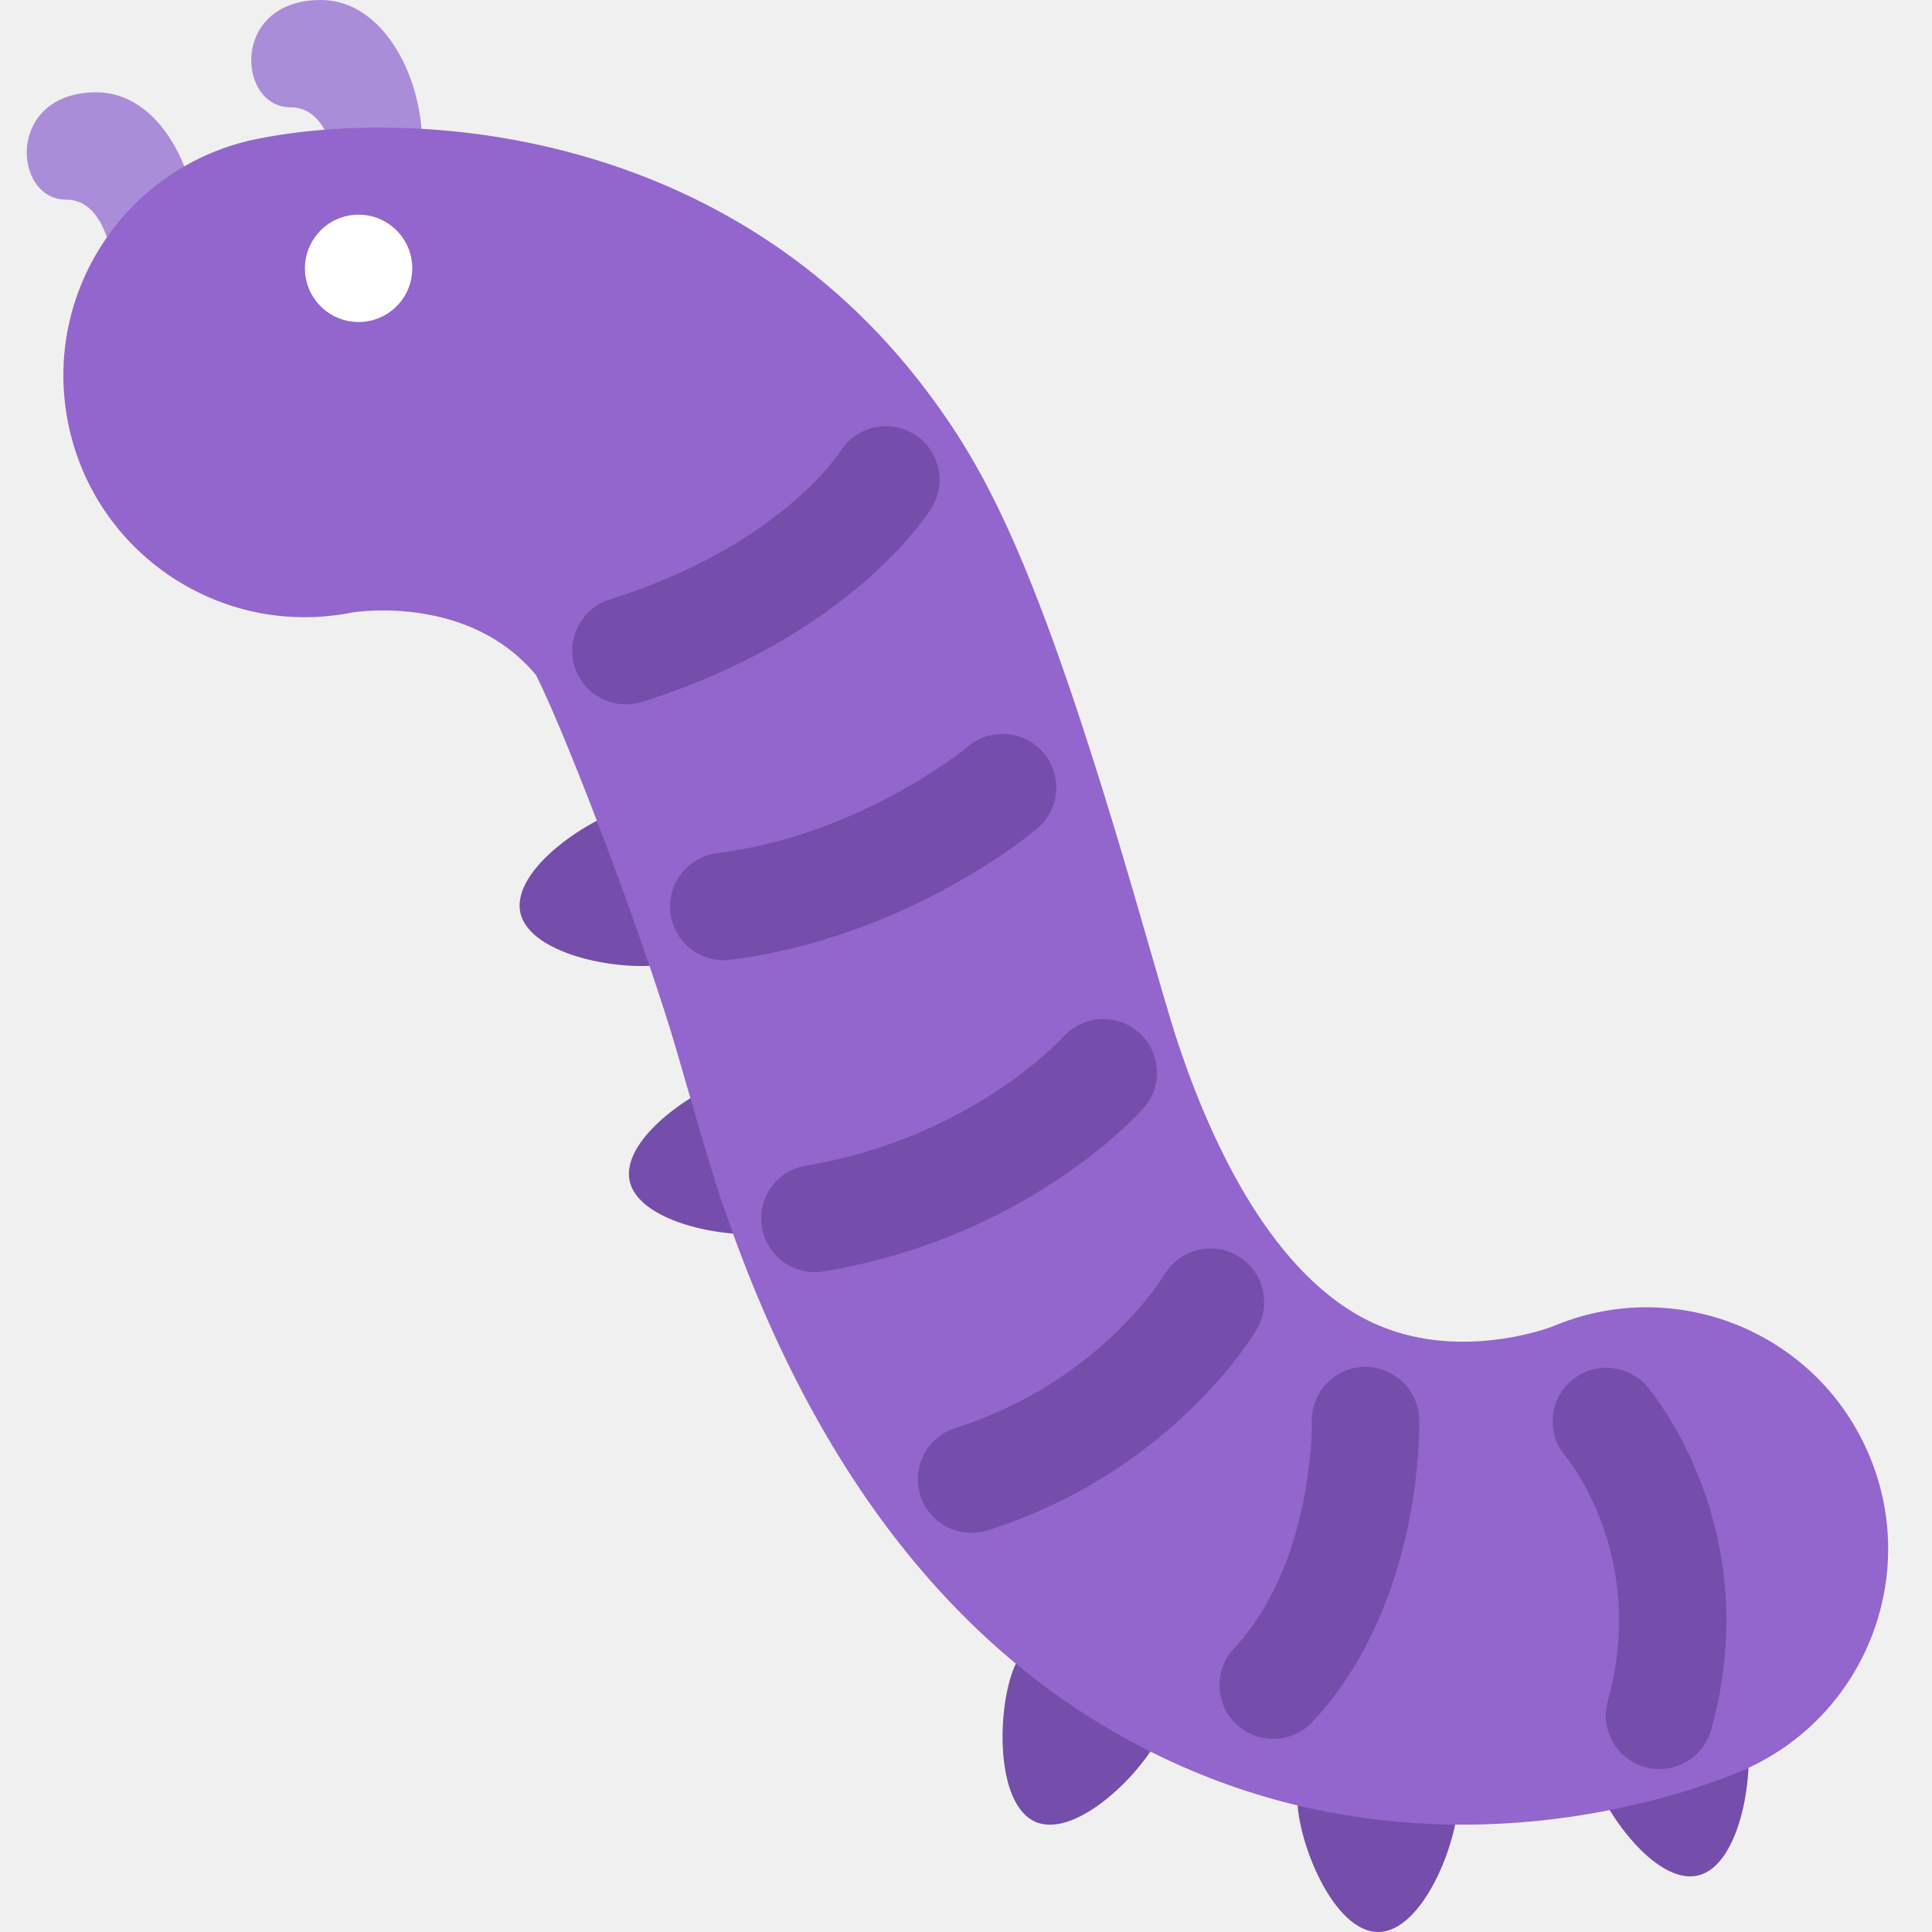
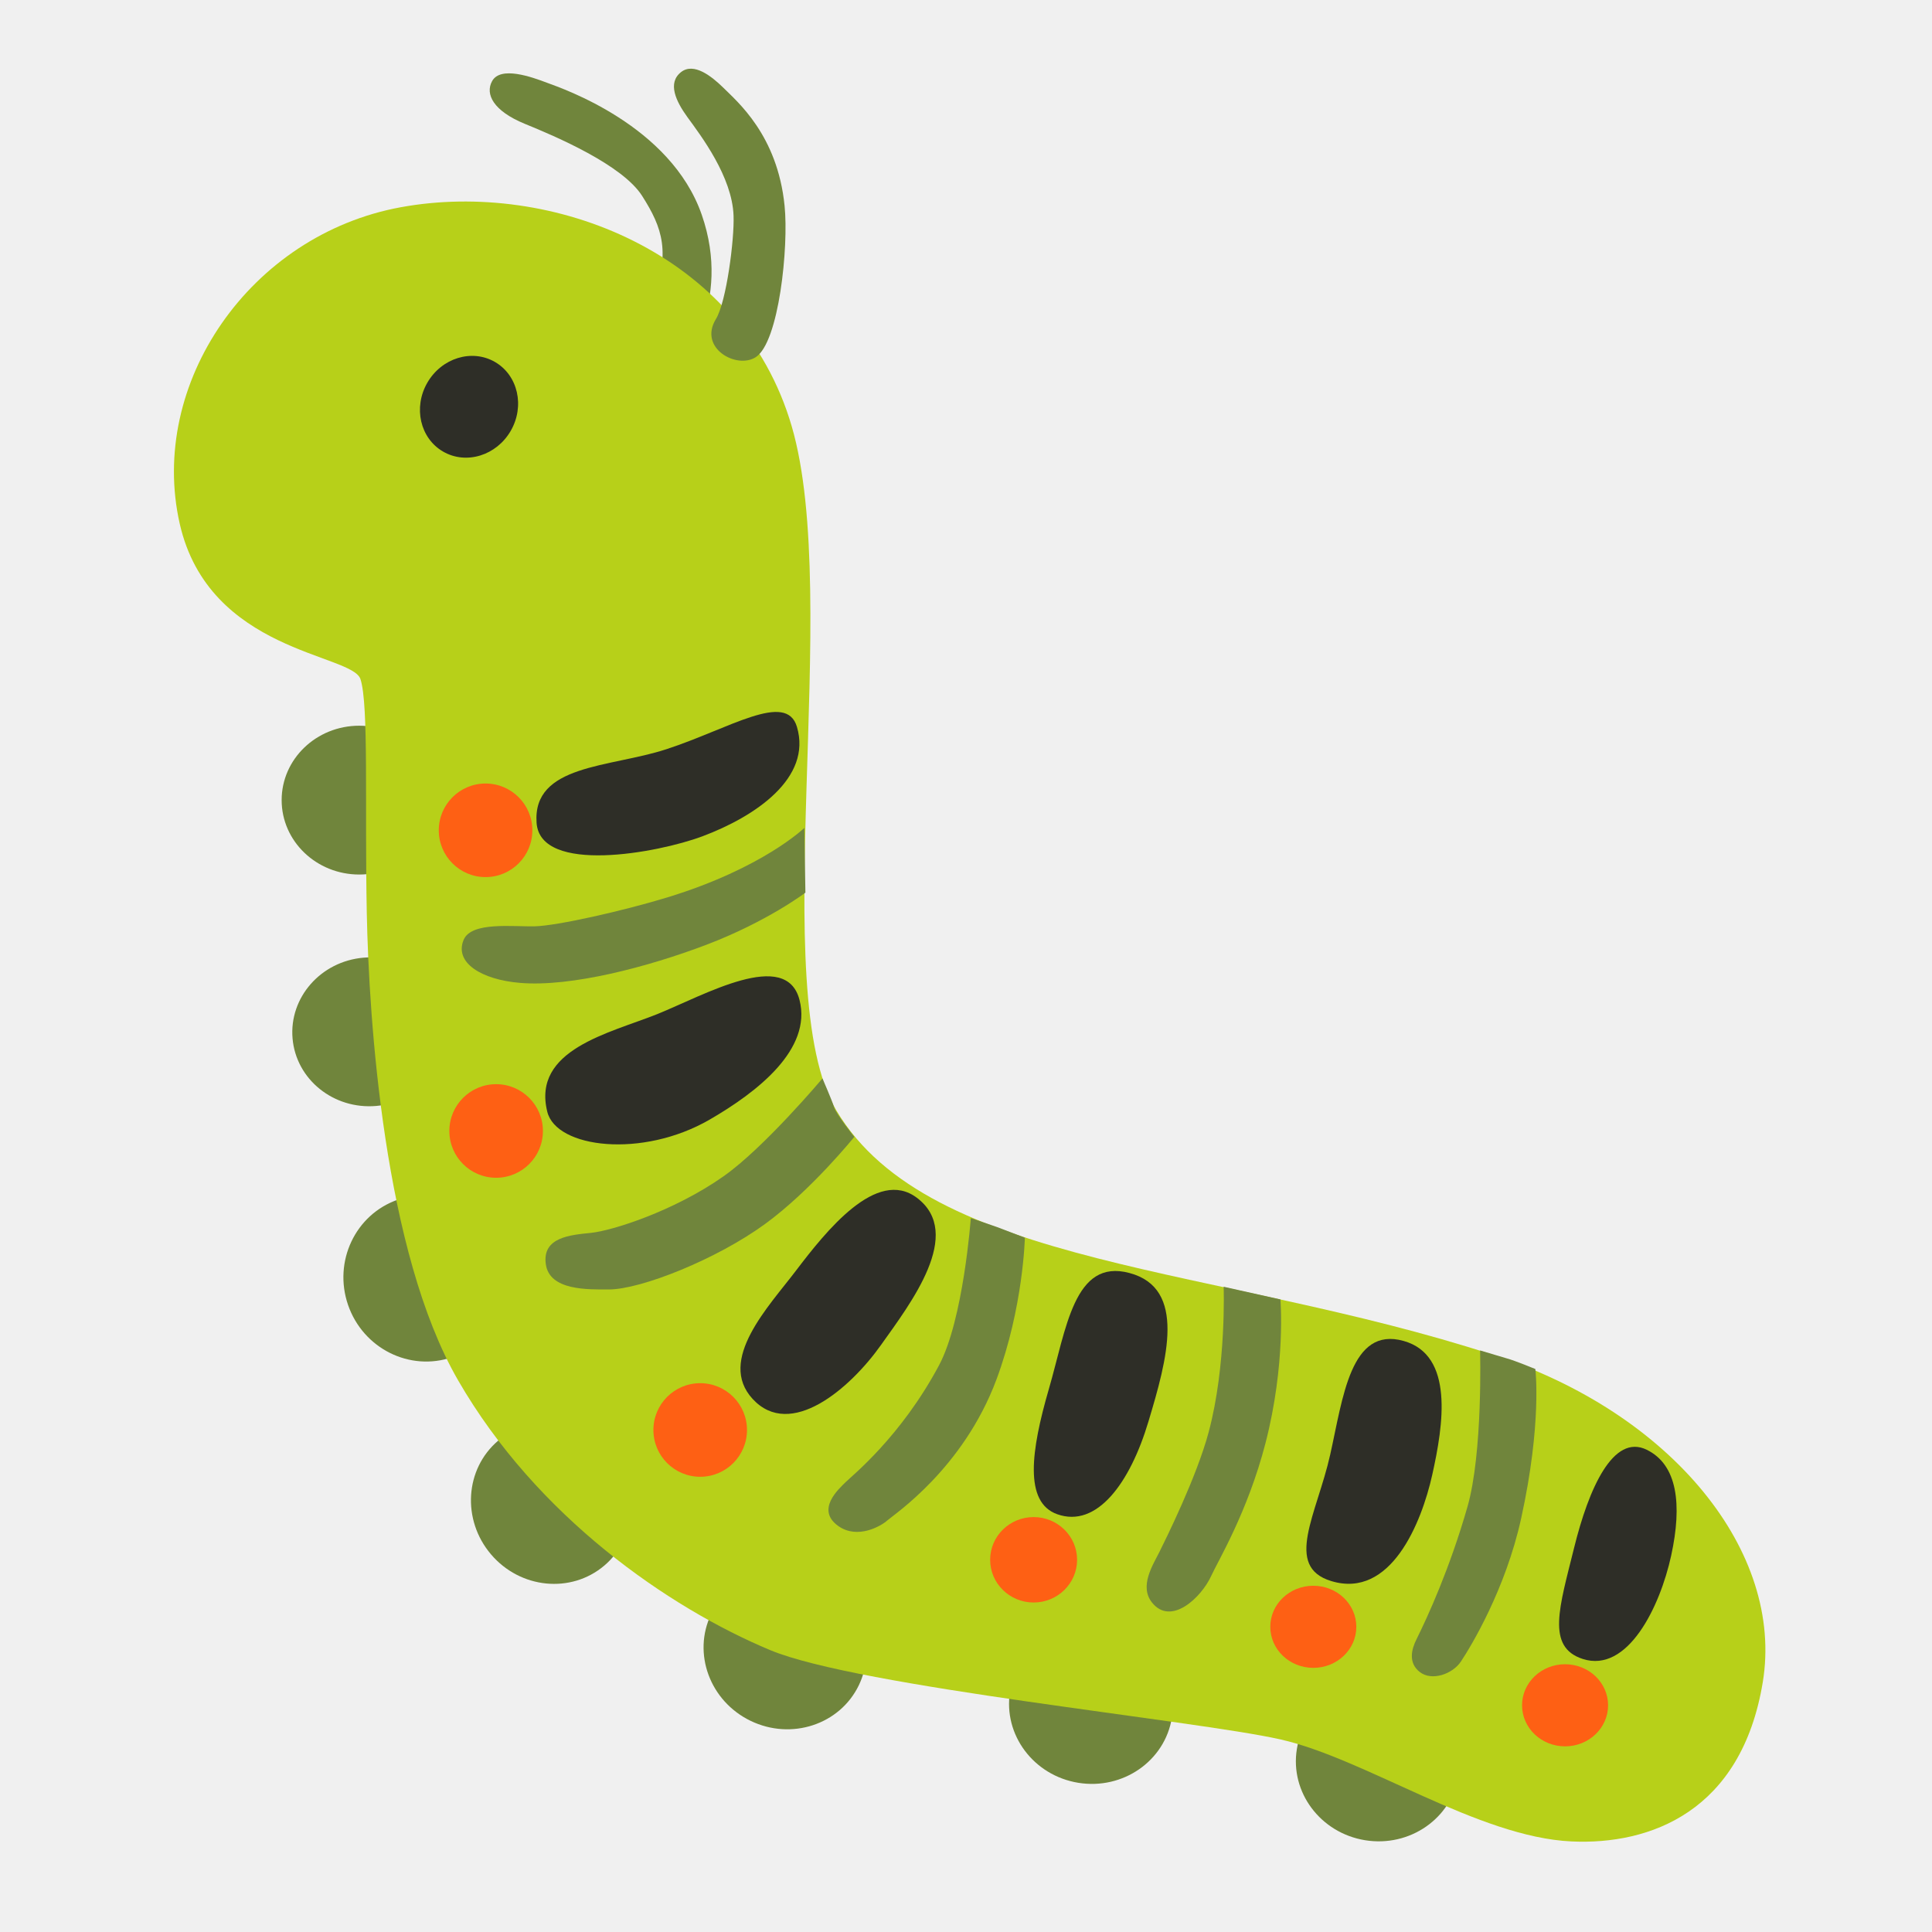
- <svg xmlns="http://www.w3.org/2000/svg" viewBox="0 0 36 36">
-   <path fill="#AA8DD8" d="M7.415 4c1-1 .25-4-1.438-4s-1.562 2-.562 2 1 2 1 3 1-1 1-1zM3.232 5.72c1-1 .25-4-1.438-4s-1.562 2-.562 2 1 2 1 3 1-1 1-1z" />
-   <path fill="#744EAA" d="M29.607 32.856c.189.808 1.227 2.28 2.032 2.091.806-.19 1.077-1.971.888-2.777-.189-.808-.998-1.307-1.804-1.117-.805.19-1.306.997-1.116 1.803zm-5.434.649c.003.83.681 2.498 1.509 2.495.828-.004 1.494-1.677 1.491-2.506-.003-.829-.677-1.497-1.505-1.495-.828.004-1.498.677-1.495 1.506zm-5.271-2.446c-.326.764-.365 2.563.396 2.89.763.324 2.037-.947 2.363-1.71.325-.762-.028-1.643-.789-1.97-.762-.325-1.643.027-1.97.79zm-5.031-11.04c-.812.172-2.308 1.173-2.139 1.983.173.81 1.945 1.124 2.757.953.811-.171 1.329-.967 1.16-1.777-.172-.81-.965-1.33-1.778-1.159zm-2.037-5c-.812.172-2.308 1.173-2.139 1.983.173.81 1.945 1.124 2.757.953.811-.171 1.329-.967 1.16-1.777-.172-.81-.966-1.33-1.778-1.159z" />
-   <path fill="#9266CC" d="M27.244 34c2.831 0 4.926-.877 5.266-1.027 2.271-1.01 3.293-3.669 2.284-5.939-.999-2.25-3.616-3.275-5.872-2.314-.133.05-1.793.649-3.343-.072-1.851-.861-2.995-3.309-3.628-5.209-.144-.43-.385-1.274-.686-2.316-1.866-6.471-2.832-8.285-3.983-9.82C13.571 2.352 7.69 2.007 4.799 2.587c-2.437.487-4.018 2.858-3.53 5.295.488 2.438 2.86 4.02 5.296 3.53.162-.026 2.204-.306 3.424 1.169.643 1.287 2.08 5.128 2.63 7.034.346 1.199.629 2.171.794 2.667 1.773 5.317 4.666 8.893 8.603 10.629C23.868 33.729 25.67 34 27.244 34z" />
-   <circle fill="#FFF" cx="6.682" cy="5" r="1" />
-   <path d="M30.923 32.964c-.089 0-.18-.012-.269-.036-.532-.148-.844-.699-.696-1.231.757-2.722-.77-4.542-.785-4.56-.359-.419-.312-1.051.107-1.41.418-.359 1.051-.312 1.41.107.092.107 2.234 2.66 1.195 6.397-.122.443-.525.733-.962.733zm-7.199-.563c-.245 0-.49-.089-.684-.27-.403-.378-.424-1.011-.047-1.414 1.485-1.587 1.453-4.193 1.452-4.22-.016-.552.419-1.012.972-1.028.542-.005 1.013.419 1.028.972.004.139.073 3.437-1.991 5.644-.197.21-.464.316-.73.316zm-8.542-8.696c-.48 0-.904-.347-.985-.837-.09-.544.278-1.06.823-1.149 3.074-.51 4.774-2.377 4.791-2.396.365-.41.998-.449 1.409-.084.412.365.453.993.091 1.406-.087.099-2.156 2.415-5.964 3.046-.056.01-.111.014-.165.014zm2.921 4.857c-.425 0-.819-.272-.954-.698-.166-.526.126-1.089.652-1.255 2.693-.853 3.88-2.83 3.892-2.85.28-.477.892-.637 1.368-.357.477.279.636.893.357 1.368-.063.108-1.595 2.663-5.013 3.744-.101.033-.203.048-.302.048zm-4.619-10.67c-.496 0-.927-.369-.991-.875-.069-.548.319-1.048.867-1.118 2.689-.34 4.657-1.971 4.676-1.988.422-.354 1.053-.303 1.408.119.356.421.305 1.05-.115 1.407-.097.083-2.42 2.029-5.718 2.446-.043.006-.085.009-.127.009zm-1.821-4.767c-.425 0-.819-.273-.954-.701-.165-.527.127-1.088.654-1.254 3.13-.983 4.253-2.692 4.299-2.764.295-.462.911-.605 1.375-.312.465.292.611.899.324 1.366-.06.097-1.506 2.396-5.399 3.619-.099.031-.2.046-.299.046z" fill="#744EAA" />
+ <svg xmlns="http://www.w3.org/2000/svg" version="1.1" id="Insect" x="0px" y="0px" viewBox="0 0 128 128" style="enable-background:new 0 0 128 128;" xml:space="preserve">
+   <path style="fill:#70853C;" d="M32.6,5.38c-0.47,0.86,0.09,1.97,2.16,2.82c2.06,0.84,6.48,2.72,7.79,4.79s1.97,3.75,0.56,7.23  s1.97,4.04,1.97,4.04s3.47-4.13,1.41-10.04c-2.06-5.91-9.2-8.35-10.23-8.73C35.23,5.1,33.16,4.35,32.6,5.38z" />
+   <ellipse transform="matrix(0.7621 -0.6475 0.6475 0.7621 -55.7881 47.3415)" style="fill:#70853C;" cx="36.52" cy="99.58" rx="5.24" ry="5.43" />
+   <ellipse transform="matrix(0.4345 -0.9007 0.9007 0.4345 -69.0267 108.6516)" style="fill:#70853C;" cx="52.01" cy="109.29" rx="5.24" ry="5.43" />
+   <ellipse transform="matrix(0.1597 -0.9872 0.9872 0.1597 -50.7695 166.2591)" style="fill:#70853C;" cx="72.28" cy="112.95" rx="5.24" ry="5.43" />
+   <ellipse transform="matrix(0.1597 -0.9872 0.9872 0.1597 -38.5525 188.2141)" style="fill:#70853C;" cx="91.28" cy="116.75" rx="5.24" ry="5.43" />
+   <ellipse style="fill:#70853C;" cx="23.8" cy="53.01" rx="5.14" ry="4.93" />
+   <ellipse transform="matrix(0.9964 -0.085 0.085 0.9964 -5.7186 2.3289)" style="fill:#70853C;" cx="24.5" cy="68.36" rx="5.14" ry="4.93" />
+   <ellipse transform="matrix(0.9453 -0.3262 0.3262 0.9453 -26.0837 13.8162)" style="fill:#70853C;" cx="28.16" cy="84.7" rx="5.4" ry="5.52" />
+   <path style="fill:#B7D019;" d="M55.41,73.57c6.19,10.42,25.34,10.28,43.5,16.19c11.92,3.88,19.29,13.09,17.88,21.68  s-7.47,10.8-12.67,10.56c-6.19-0.28-13.66-5.49-19.29-6.76c-5.63-1.27-27.92-3.47-33.79-5.91c-6.76-2.82-15.49-8.87-20.69-17.88  c-4.92-8.52-5.91-23.93-6.05-30.97s0.14-13.8-0.42-15.49s-10.03-1.77-11.97-10.28c-2.11-9.29,4.65-19.15,14.64-20.98  s22.52,2.96,25.9,14.5C55.83,39.78,50.7,65.65,55.41,73.57z" />
+   <path style="fill:#70853C;" d="M30.72,62.26c-0.64,1.52,1.18,2.65,3.75,2.86c3.38,0.28,8.47-1.06,12.34-2.53  c4.04-1.54,6.55-3.45,6.55-3.45l-0.07-4.29c0,0-2.75,2.67-9.06,4.6c-3.02,0.92-7.32,1.88-8.78,1.92  C34.01,61.41,31.24,61.04,30.72,62.26z" />
+   <path style="fill:#70853C;" d="M45.13,4.77c-0.93,0.72-0.35,1.94,0.42,3c0.89,1.22,2.96,3.94,3.05,6.52  c0.06,1.55-0.47,5.71-1.17,6.85c-1.17,1.92,1.36,3.33,2.63,2.53c1.55-0.97,2.2-7.33,1.92-10.04c-0.47-4.69-3.14-6.9-4.08-7.84  C47.14,5.05,45.97,4.12,45.13,4.77z" />
+   <path style="fill:#70853C;" d="M98.06,89.47c0,0,0.19,6.79-0.84,10.37c-1.17,4.08-2.63,7.27-3.38,8.78  c-0.32,0.64-0.56,1.55,0.23,2.16s2.16,0.14,2.72-0.7c0.67-1.01,2.96-4.79,3.99-9.48c1.39-6.33,0.94-9.9,0.94-9.9  s-1.36-0.56-1.88-0.7C99.33,89.85,98.06,89.47,98.06,89.47z" />
+   <path style="fill:#70853C;" d="M81.07,85.25c0,0,0.19,5.21-0.99,9.62c-0.8,3-2.86,7.13-3.28,7.98c-0.42,0.84-1.34,2.25-0.47,3.33  c1.25,1.56,3.26-0.33,3.92-1.78c0.43-0.96,2.4-4.19,3.59-8.78c1.36-5.26,0.99-9.53,0.99-9.53L81.07,85.25z" />
+   <path style="fill:#70853C;" d="M64.32,80.7c0,0-0.49,6.73-2.11,9.76c-2.53,4.74-5.77,7.32-6.19,7.74s-2.02,1.82-0.47,2.91  c1.27,0.89,2.82,0,3.24-0.38s5.02-3.41,7.23-9.34c1.78-4.79,1.88-9.39,1.88-9.39s-1.45-0.56-1.83-0.7  C65.68,81.17,64.32,80.7,64.32,80.7z" />
+   <path style="fill:#70853C;" d="M54.49,71.45c0,0-3.87,4.6-6.55,6.48c-3.31,2.33-7.41,3.61-8.78,3.75c-1.36,0.14-3.24,0.28-3,2.06  c0.23,1.78,2.81,1.69,4.18,1.69c2.11,0,7.13-1.99,10.35-4.34c3.07-2.24,5.91-5.77,5.91-5.77s-1.2-1.5-1.34-1.97  C55.12,72.89,54.49,71.45,54.49,71.45z" />
+   <circle style="fill:#FE6014;" cx="32.17" cy="55.01" r="3.1" />
+   <circle style="fill:#FE6014;" cx="32.87" cy="74.93" r="3.1" />
+   <circle style="fill:#FE6014;" cx="46.39" cy="94.74" r="3.1" />
+   <ellipse style="fill:#FE6014;" cx="68.48" cy="103.34" rx="2.88" ry="2.83" />
+   <ellipse style="fill:#FE6014;" cx="87.01" cy="107.78" rx="2.85" ry="2.72" />
+   <ellipse style="fill:#FE6014;" cx="103.69" cy="112.98" rx="2.85" ry="2.72" />
+   <path style="fill:#2E2E27;" d="M109.1,96.05c-2.22-1.09-3.84,2.56-4.81,6.49c-0.97,3.93-1.87,6.58,0.57,7.37  c2.98,0.96,5.12-3.45,5.86-6.85C111.46,99.66,111.13,97.04,109.1,96.05z" />
+   <path style="fill:#2E2E27;" d="M92.99,88.84c-3.52-0.99-4.02,3.79-4.86,7.53c-0.88,3.94-3.1,7.42,0.07,8.38  c3.94,1.2,5.98-3.85,6.69-7.04C95.63,94.4,96.35,89.78,92.99,88.84z" />
+   <path style="fill:#2E2E27;" d="M74.83,84.34c-3.68-0.99-4.18,3.71-5.35,7.72c-1.17,4.04-1.65,7.47,0.56,8.26  c2.63,0.94,4.83-2.06,6.05-6.15C77.32,90.08,78.64,85.35,74.83,84.34z" />
+   <path style="fill:#2E2E27;" d="M49.87,92.69c2.5,2.7,6.44-0.68,8.49-3.57c1.97-2.77,5.53-7.39,2.39-9.76  c-2.67-2.02-6.02,2.2-8.02,4.83C50.95,86.54,47.48,90.11,49.87,92.69z" />
+   <path style="fill:#2E2E27;" d="M36.26,73.66c0.6,2.41,6.29,3.1,10.75,0.52c3.15-1.82,6.8-4.65,5.96-7.93  c-0.88-3.44-6.29-0.33-9.43,0.94C40.39,68.45,35.23,69.53,36.26,73.66z" />
+   <path style="fill:#2E2E27;" d="M52.8,48.16c-0.7-2.39-4.48,0.12-8.66,1.48c-3.73,1.22-8.87,0.99-8.59,4.88  c0.25,3.42,8.01,2,10.98,0.89C50.06,54.09,53.8,51.54,52.8,48.16z" />
+   <ellipse transform="matrix(0.5 -0.866 0.866 0.5 -7.8044 40.3903)" style="fill:#2E2E27;" cx="31.08" cy="26.95" rx="3.43" ry="3.19" />
</svg>
